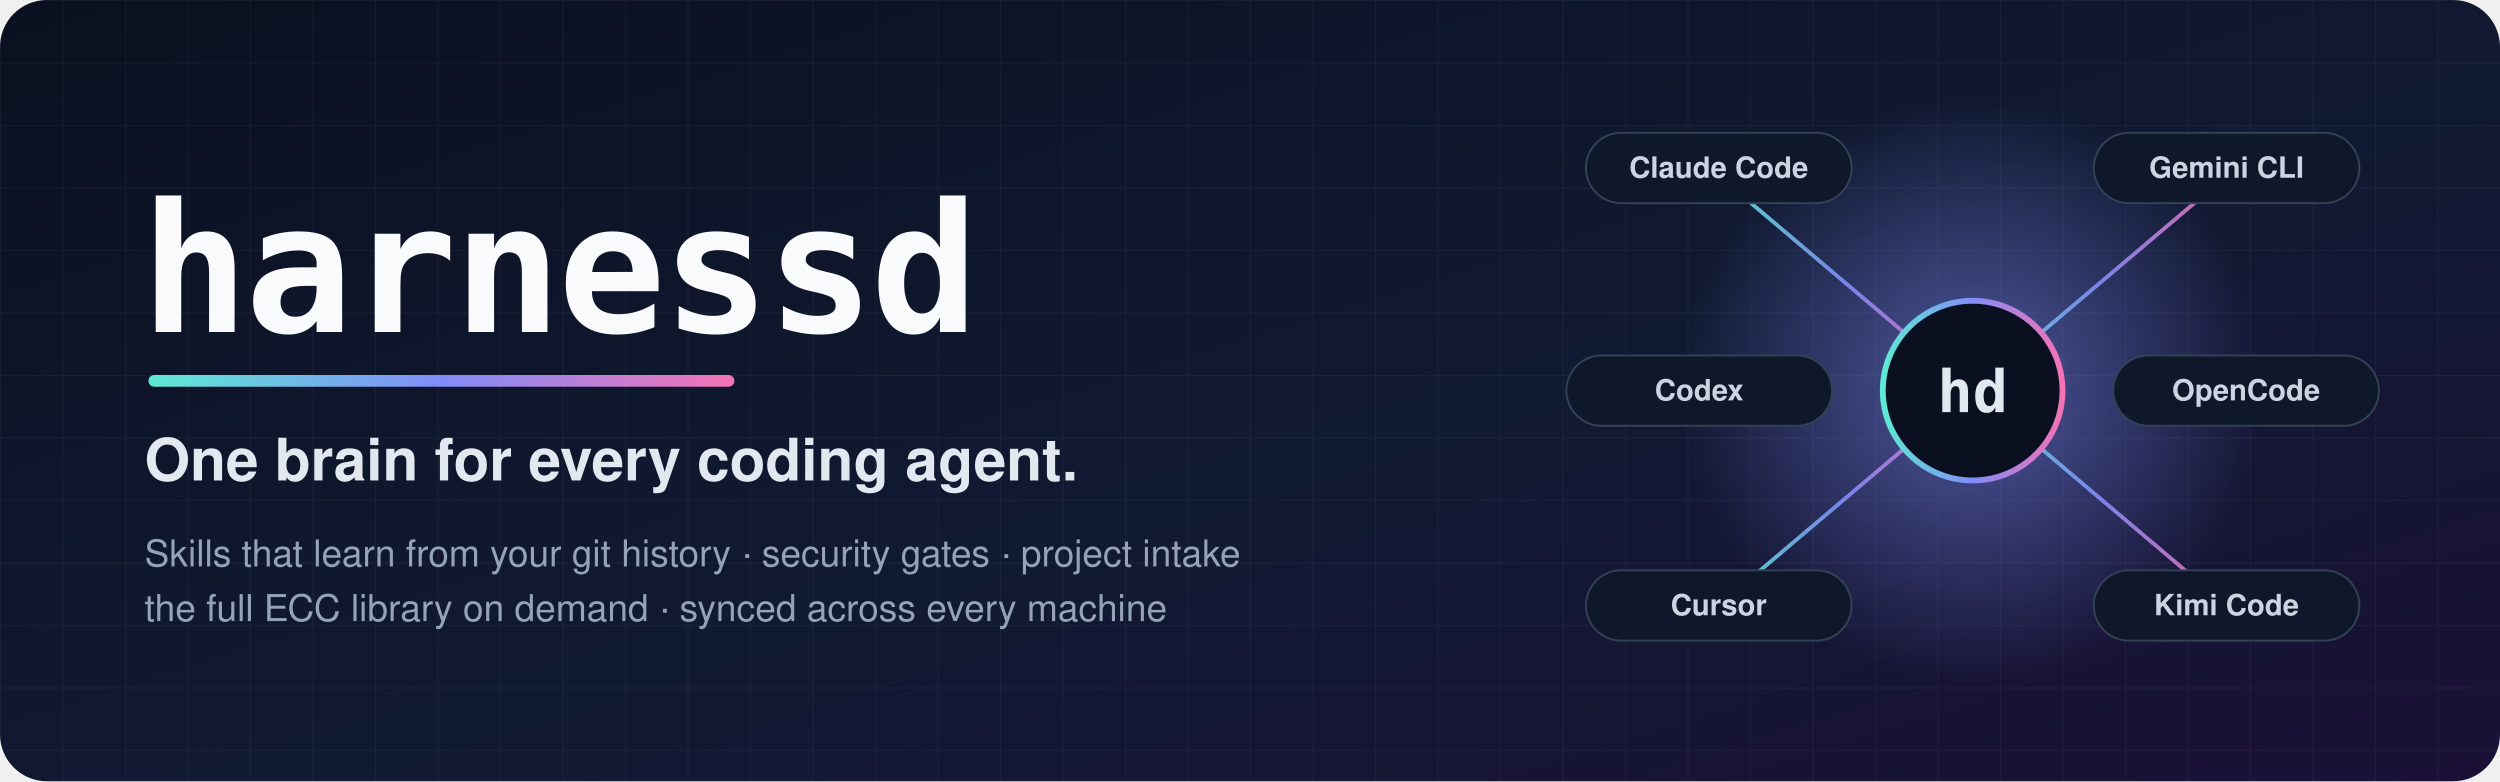
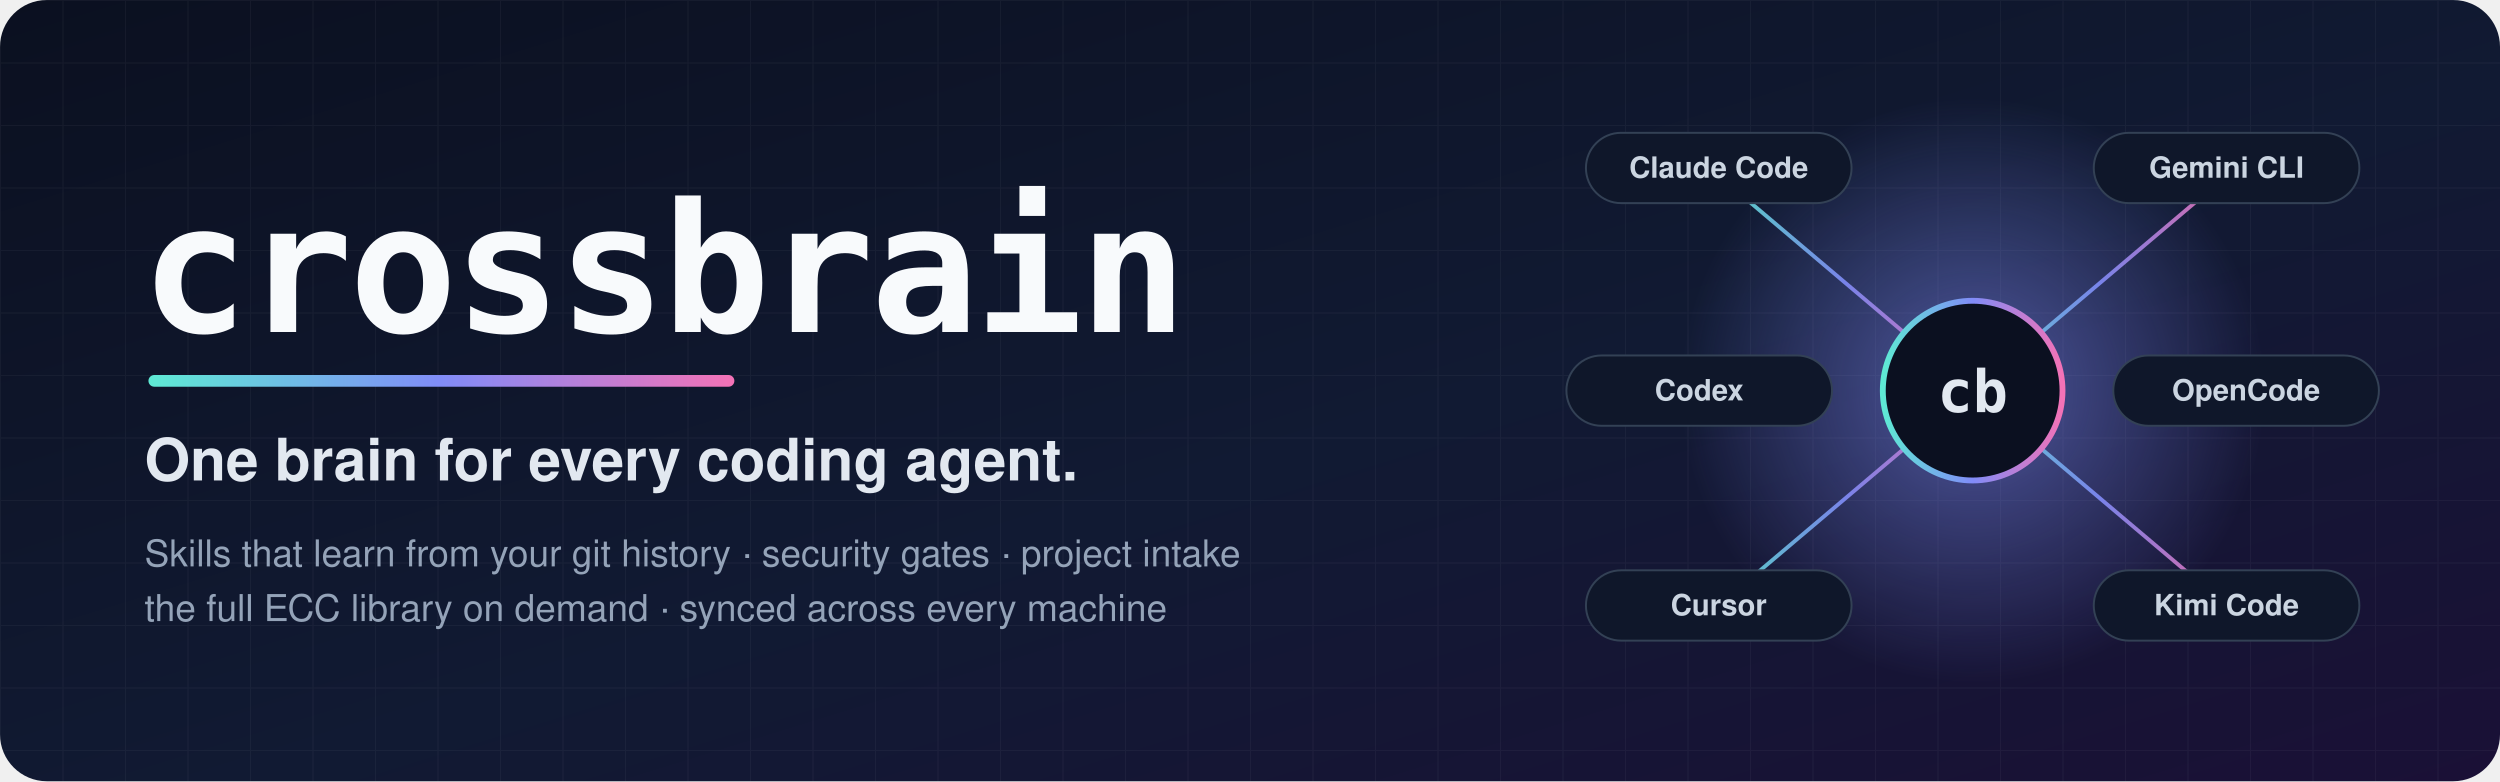
<svg xmlns="http://www.w3.org/2000/svg" width="1280" height="400" viewBox="0 0 1280 400" role="img" aria-labelledby="t d">
  <defs>
    <linearGradient id="bg" x1="0" y1="0" x2="1" y2="1">
      <stop offset="0" stop-color="#0b1020" />
      <stop offset="0.55" stop-color="#111a33" />
      <stop offset="1" stop-color="#1a1036" />
    </linearGradient>
    <linearGradient id="accent" x1="0" y1="0" x2="1" y2="0">
      <stop offset="0" stop-color="#5eead4" />
      <stop offset="0.5" stop-color="#818cf8" />
      <stop offset="1" stop-color="#f472b6" />
    </linearGradient>
    <radialGradient id="glow" cx="0.5" cy="0.5" r="0.5">
      <stop offset="0" stop-color="#818cf8" stop-opacity="0.55" />
      <stop offset="1" stop-color="#818cf8" stop-opacity="0" />
    </radialGradient>
    <pattern id="grid" width="32" height="32" patternUnits="userSpaceOnUse">
      <path d="M32 0H0V32" fill="none" stroke="#ffffff" stroke-opacity="0.04" />
    </pattern>
  </defs>
  <rect width="1280" height="400" rx="24" fill="url(#bg)" />
  <rect width="1280" height="400" rx="24" fill="url(#grid)" />
  <circle cx="1010" cy="200" r="150" fill="url(#glow)" />
  <g stroke="url(#accent)" stroke-width="2" fill="none" stroke-linecap="round" opacity="0.9">
    <path d="M1010 200 L880 90" />
    <path d="M1010 200 L870 200" />
    <path d="M1010 200 L880 310" />
    <path d="M1010 200 L1140 90" />
    <path d="M1010 200 L1150 200" />
    <path d="M1010 200 L1140 310" />
  </g>
  <circle cx="1010" cy="200" r="46" fill="#0b1020" stroke="url(#accent)" stroke-width="3" />
-   <text x="1010" y="211" text-anchor="middle" font-family="ui-monospace,SFMono-Regular,Menlo,Consolas,monospace" font-size="30" font-weight="700" fill="#e2e8f0">hd</text>
+   <text x="1010" y="211" text-anchor="middle" font-family="ui-monospace,SFMono-Regular,Menlo,Consolas,monospace" font-size="30" font-weight="700" fill="#e2e8f0">cb</text>
  <g font-family="ui-sans-serif,system-ui,-apple-system,Segoe UI,Helvetica,Arial,sans-serif" font-size="15" font-weight="600" fill="#cbd5e1" text-anchor="middle">
    <g>
      <rect x="812" y="68" width="136" height="36" rx="18" fill="#0f172a" stroke="#334155" />
      <text x="880" y="91">Claude Code</text>
    </g>
    <g>
      <rect x="802" y="182" width="136" height="36" rx="18" fill="#0f172a" stroke="#334155" />
      <text x="870" y="205">Codex</text>
    </g>
    <g>
      <rect x="812" y="292" width="136" height="36" rx="18" fill="#0f172a" stroke="#334155" />
      <text x="880" y="315">Cursor</text>
    </g>
    <g>
      <rect x="1072" y="68" width="136" height="36" rx="18" fill="#0f172a" stroke="#334155" />
      <text x="1140" y="91">Gemini CLI</text>
    </g>
    <g>
      <rect x="1082" y="182" width="136" height="36" rx="18" fill="#0f172a" stroke="#334155" />
      <text x="1150" y="205">OpenCode</text>
    </g>
    <g>
      <rect x="1072" y="292" width="136" height="36" rx="18" fill="#0f172a" stroke="#334155" />
      <text x="1140" y="315">Kimi Code</text>
    </g>
  </g>
-   <text x="72" y="170" font-family="ui-monospace,SFMono-Regular,Menlo,Consolas,monospace" font-size="92" font-weight="800" fill="#f8fafc" letter-spacing="-2">harnessd</text>
+   <text x="72" y="170" font-family="ui-monospace,SFMono-Regular,Menlo,Consolas,monospace" font-size="92" font-weight="800" fill="#f8fafc" letter-spacing="-2">crossbrain</text>
  <rect x="76" y="192" width="300" height="6" rx="3" fill="url(#accent)" />
  <text x="74" y="246" font-family="ui-sans-serif,system-ui,-apple-system,Segoe UI,Helvetica,Arial,sans-serif" font-size="30" font-weight="600" fill="#e2e8f0">One brain for every coding agent.</text>
  <text x="74" y="290" font-family="ui-sans-serif,system-ui,-apple-system,Segoe UI,Helvetica,Arial,sans-serif" font-size="19" fill="#94a3b8">Skills that learn from your git history · security gates · project intake</text>
  <text x="74" y="318" font-family="ui-sans-serif,system-ui,-apple-system,Segoe UI,Helvetica,Arial,sans-serif" font-size="19" fill="#94a3b8">the full ECC library on demand · synced across every machine</text>
</svg>
